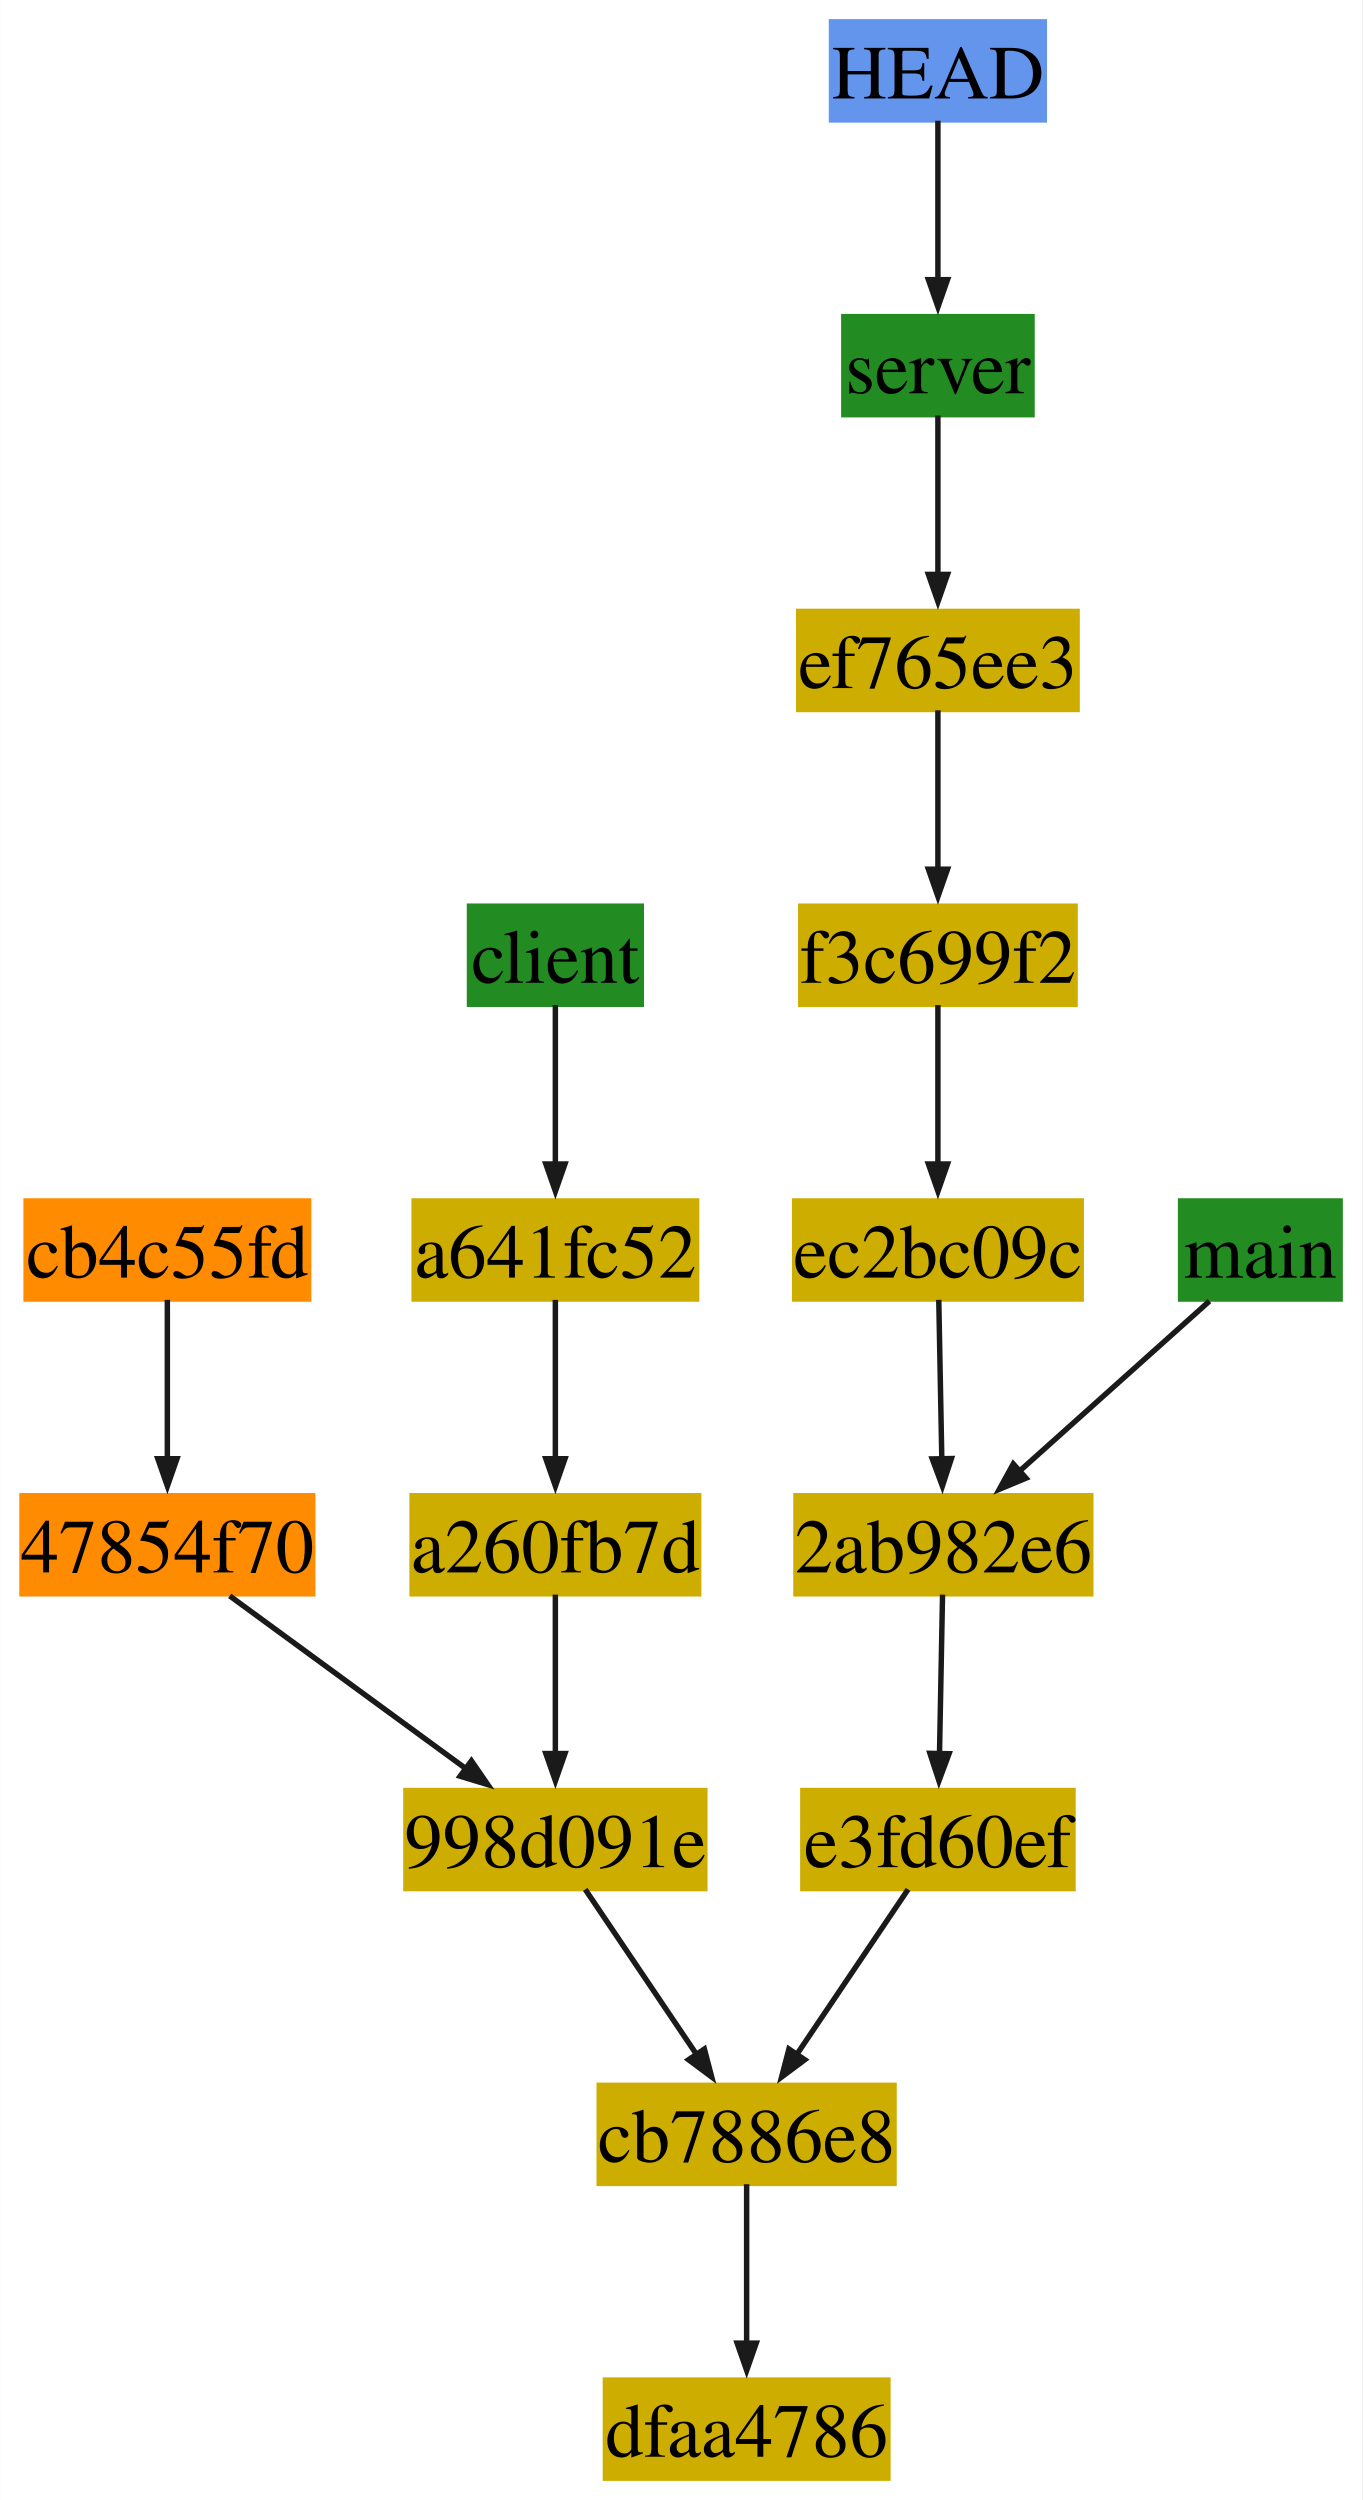
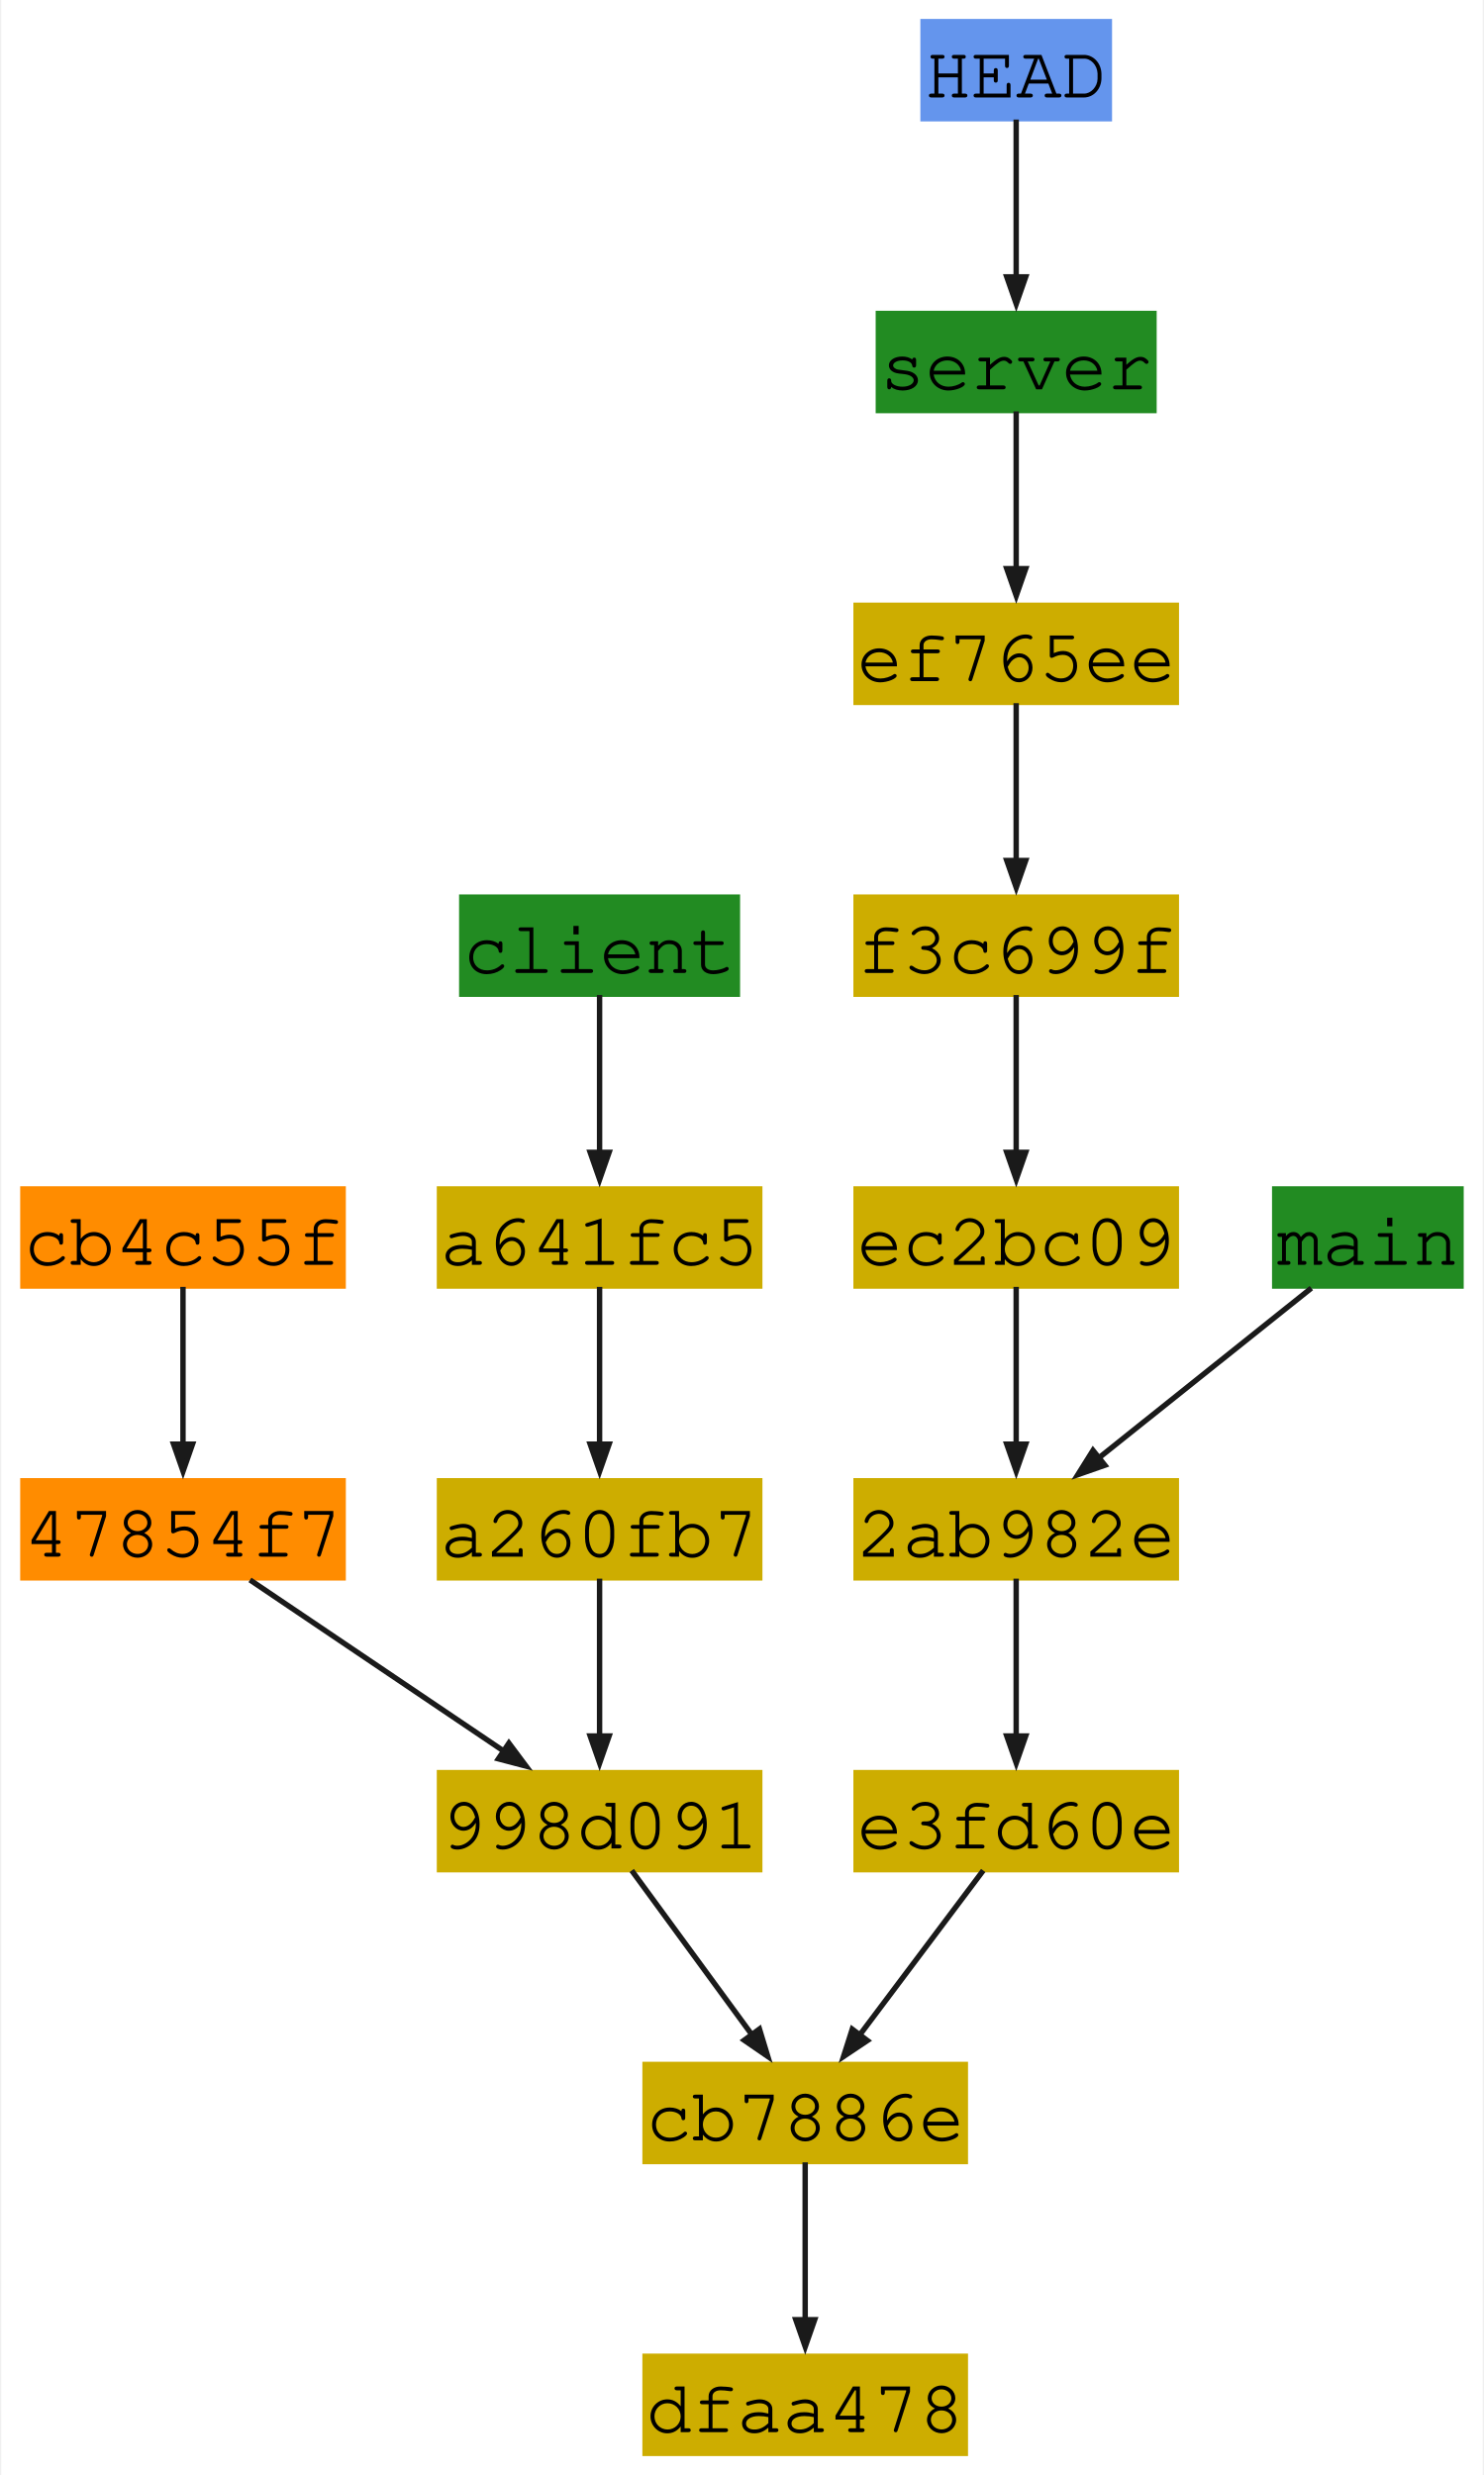
- <svg xmlns="http://www.w3.org/2000/svg" xmlns:xlink="http://www.w3.org/1999/xlink" width="249pt" height="457pt" viewBox="0.00 0.00 249.19 457.46">
+ <svg xmlns="http://www.w3.org/2000/svg" xmlns:xlink="http://www.w3.org/1999/xlink" width="274pt" height="457pt" viewBox="0.00 0.00 273.81 457.46">
  <g id="graph0" class="graph" transform="scale(1 1) rotate(0) translate(4 453.46)">
-     <polygon fill="white" stroke="none" points="-4,4 -4,-453.46 245.19,-453.46 245.19,4 -4,4" />
+     <polygon fill="white" stroke="none" points="-4,4 -4,-453.46 269.81,-453.46 269.81,4 -4,4" />
    <g id="node1" class="node">
      <g id="a_node1">
        <a xlink:title="author: First Last &lt;first.last@mail.com&gt;&#10;Wed Jan 01 09:00:00 2025 +0100&#10;committer: Nom Prenom &lt;nom.prenom@mail.com&gt;&#10;Wed Jan 01 09:00:00 2025 +0100&#10;&#10;C6">
-           <polygon fill="#cdad00" stroke="#cdad00" points="195.56,-179.76 141.62,-179.76 141.62,-161.82 195.56,-161.82 195.56,-179.76" />
-           <text text-anchor="middle" x="168.59" y="-165.74" font-family="Times,serif" font-size="14.00">2ab982e6</text>
+           <polygon fill="#cdad00" stroke="#cdad00" points="213.19,-179.76 154,-179.76 154,-161.82 213.19,-161.82 213.19,-179.76" />
+           <text text-anchor="middle" x="183.59" y="-165.74" font-family="Courier,monospace" font-size="14.00">2ab982e</text>
        </a>
      </g>
    </g>
    <g id="node11" class="node">
      <g id="a_node11">
        <a xlink:title="author: First Last &lt;first.last@mail.com&gt;&#10;Wed Jan 01 09:00:00 2025 +0100&#10;committer: Nom Prenom &lt;nom.prenom@mail.com&gt;&#10;Wed Jan 01 09:00:00 2025 +0100&#10;&#10;C5">
-           <polygon fill="#cdad00" stroke="#cdad00" points="192.31,-125.82 142.88,-125.82 142.88,-107.88 192.31,-107.88 192.31,-125.82" />
-           <text text-anchor="middle" x="167.59" y="-111.8" font-family="Times,serif" font-size="14.00">e3fd60ef</text>
+           <polygon fill="#cdad00" stroke="#cdad00" points="213.19,-125.82 154,-125.82 154,-107.88 213.19,-107.88 213.19,-125.82" />
+           <text text-anchor="middle" x="183.59" y="-111.8" font-family="Courier,monospace" font-size="14.00">e3fd60e</text>
        </a>
      </g>
    </g>
    <g id="edge1" class="edge">
-       <path fill="none" stroke="#1a1a1a" d="M168.44,-161.67C168.29,-153.87 168.06,-141.89 167.88,-132.43" />
-       <polygon fill="#1a1a1a" stroke="#1a1a1a" points="169.63,-132.56 167.78,-127.59 166.13,-132.63 169.63,-132.56" />
+       <path fill="none" stroke="#1a1a1a" d="M183.59,-161.67C183.59,-153.87 183.59,-141.89 183.59,-132.43" />
+       <polygon fill="#1a1a1a" stroke="#1a1a1a" points="185.35,-132.59 183.6,-127.59 181.85,-132.59 185.35,-132.59" />
    </g>
    <g id="node2" class="node">
      <g id="a_node2">
        <a xlink:title="author: First Last &lt;first.last@mail.com&gt;&#10;Wed Jan 01 09:00:00 2025 +0100&#10;committer: Nom Prenom &lt;nom.prenom@mail.com&gt;&#10;Wed Jan 01 09:00:00 2025 +0100&#10;&#10;C4">
-           <polygon fill="darkorange" stroke="darkorange" points="53.19,-179.76 0,-179.76 0,-161.82 53.19,-161.82 53.19,-179.76" />
-           <text text-anchor="middle" x="26.59" y="-165.74" font-family="Times,serif" font-size="14.00">47854f70</text>
+           <polygon fill="darkorange" stroke="darkorange" points="59.19,-179.76 0,-179.76 0,-161.82 59.19,-161.82 59.19,-179.76" />
+           <text text-anchor="middle" x="29.59" y="-165.74" font-family="Courier,monospace" font-size="14.00">47854f7</text>
        </a>
      </g>
    </g>
    <g id="node3" class="node">
      <g id="a_node3">
        <a xlink:title="author: First Last &lt;first.last@mail.com&gt;&#10;Wed Jan 01 09:00:00 2025 +0100&#10;committer: Nom Prenom &lt;nom.prenom@mail.com&gt;&#10;Wed Jan 01 09:00:00 2025 +0100&#10;&#10;C3">
-           <polygon fill="#cdad00" stroke="#cdad00" points="124.94,-125.82 70.25,-125.82 70.25,-107.88 124.94,-107.88 124.94,-125.82" />
-           <text text-anchor="middle" x="97.59" y="-111.8" font-family="Times,serif" font-size="14.00">998d091e</text>
+           <polygon fill="#cdad00" stroke="#cdad00" points="136.19,-125.82 77,-125.82 77,-107.88 136.19,-107.88 136.19,-125.82" />
+           <text text-anchor="middle" x="106.59" y="-111.8" font-family="Courier,monospace" font-size="14.00">998d091</text>
        </a>
      </g>
    </g>
    <g id="edge2" class="edge">
-       <path fill="none" stroke="#1a1a1a" d="M38,-161.44C49.77,-152.84 68.22,-139.34 81.47,-129.64" />
-       <polygon fill="#1a1a1a" stroke="#1a1a1a" points="82.23,-131.26 85.23,-126.9 80.16,-128.44 82.23,-131.26" />
+       <path fill="none" stroke="#1a1a1a" d="M41.97,-161.44C54.65,-152.89 74.5,-139.5 88.86,-129.81" />
+       <polygon fill="#1a1a1a" stroke="#1a1a1a" points="89.83,-131.27 93,-127.02 87.88,-128.37 89.83,-131.27" />
    </g>
    <g id="node8" class="node">
      <g id="a_node8">
        <a xlink:title="author: First Last &lt;first.last@mail.com&gt;&#10;Wed Jan 01 09:00:00 2025 +0100&#10;committer: Nom Prenom &lt;nom.prenom@mail.com&gt;&#10;Wed Jan 01 09:00:00 2025 +0100&#10;&#10;C2">
-           <polygon fill="#cdad00" stroke="#cdad00" points="159.56,-71.88 105.62,-71.88 105.62,-53.94 159.56,-53.94 159.56,-71.88" />
-           <text text-anchor="middle" x="132.59" y="-57.86" font-family="Times,serif" font-size="14.00">cb7886e8</text>
+           <polygon fill="#cdad00" stroke="#cdad00" points="174.19,-71.88 115,-71.88 115,-53.94 174.19,-53.94 174.19,-71.88" />
+           <text text-anchor="middle" x="144.59" y="-57.86" font-family="Courier,monospace" font-size="14.00">cb7886e</text>
        </a>
      </g>
    </g>
    <g id="edge3" class="edge">
-       <path fill="none" stroke="#1a1a1a" d="M103.06,-107.73C108.53,-99.63 117.03,-87.01 123.51,-77.4" />
-       <polygon fill="#1a1a1a" stroke="#1a1a1a" points="124.86,-78.52 126.2,-73.4 121.96,-76.56 124.86,-78.52" />
+       <path fill="none" stroke="#1a1a1a" d="M112.53,-107.73C118.52,-99.55 127.86,-86.78 134.92,-77.13" />
+       <polygon fill="#1a1a1a" stroke="#1a1a1a" points="136.14,-78.43 137.68,-73.36 133.32,-76.36 136.14,-78.43" />
    </g>
    <g id="node4" class="node">
      <g id="a_node4">
        <a xlink:title="server">
-           <polygon fill="cornflowerblue" stroke="cornflowerblue" points="187.06,-449.46 148.12,-449.46 148.12,-431.52 187.06,-431.52 187.06,-449.46" />
-           <text text-anchor="middle" x="167.59" y="-435.44" font-family="Times,serif" font-size="14.00">HEAD</text>
+           <polygon fill="cornflowerblue" stroke="cornflowerblue" points="200.81,-449.46 166.38,-449.46 166.38,-431.52 200.81,-431.52 200.81,-449.46" />
+           <text text-anchor="middle" x="183.59" y="-435.44" font-family="Courier,monospace" font-size="14.00">HEAD</text>
        </a>
      </g>
    </g>
    <g id="node16" class="node">
      <g id="a_node16">
        <a xlink:title="-&gt; None">
-           <polygon fill="forestgreen" stroke="forestgreen" points="184.81,-395.52 150.38,-395.52 150.38,-377.58 184.81,-377.58 184.81,-395.52" />
-           <text text-anchor="middle" x="167.59" y="-381.5" font-family="Times,serif" font-size="14.00">server</text>
+           <polygon fill="forestgreen" stroke="forestgreen" points="209.06,-395.52 158.12,-395.52 158.12,-377.58 209.06,-377.58 209.06,-395.52" />
+           <text text-anchor="middle" x="183.59" y="-381.5" font-family="Courier,monospace" font-size="14.00">server</text>
        </a>
      </g>
    </g>
    <g id="edge4" class="edge">
-       <path fill="none" stroke="#1a1a1a" d="M167.59,-431.37C167.59,-423.57 167.59,-411.59 167.59,-402.13" />
-       <polygon fill="#1a1a1a" stroke="#1a1a1a" points="169.35,-402.29 167.6,-397.29 165.85,-402.29 169.35,-402.29" />
+       <path fill="none" stroke="#1a1a1a" d="M183.59,-431.37C183.59,-423.57 183.59,-411.59 183.59,-402.13" />
+       <polygon fill="#1a1a1a" stroke="#1a1a1a" points="185.35,-402.29 183.6,-397.29 181.85,-402.29 185.35,-402.29" />
    </g>
    <g id="node5" class="node">
      <g id="a_node5">
        <a xlink:title="author: First Last &lt;first.last@mail.com&gt;&#10;Wed Jan 01 09:00:00 2025 +0100&#10;committer: Nom Prenom &lt;nom.prenom@mail.com&gt;&#10;Wed Jan 01 09:00:00 2025 +0100&#10;&#10;C8">
-           <polygon fill="#cdad00" stroke="#cdad00" points="123.81,-179.76 71.38,-179.76 71.38,-161.82 123.81,-161.82 123.81,-179.76" />
-           <text text-anchor="middle" x="97.59" y="-165.74" font-family="Times,serif" font-size="14.00">a260fb7d</text>
+           <polygon fill="#cdad00" stroke="#cdad00" points="136.19,-179.76 77,-179.76 77,-161.82 136.19,-161.82 136.19,-179.76" />
+           <text text-anchor="middle" x="106.59" y="-165.74" font-family="Courier,monospace" font-size="14.00">a260fb7</text>
        </a>
      </g>
    </g>
    <g id="edge5" class="edge">
-       <path fill="none" stroke="#1a1a1a" d="M97.59,-161.67C97.59,-153.87 97.59,-141.89 97.59,-132.43" />
-       <polygon fill="#1a1a1a" stroke="#1a1a1a" points="99.35,-132.59 97.6,-127.59 95.85,-132.59 99.35,-132.59" />
+       <path fill="none" stroke="#1a1a1a" d="M106.59,-161.67C106.59,-153.87 106.59,-141.89 106.59,-132.43" />
+       <polygon fill="#1a1a1a" stroke="#1a1a1a" points="108.35,-132.59 106.6,-127.59 104.85,-132.59 108.35,-132.59" />
    </g>
    <g id="node6" class="node">
      <g id="a_node6">
        <a xlink:title="author: First Last &lt;first.last@mail.com&gt;&#10;Wed Jan 01 09:00:00 2025 +0100&#10;committer: Nom Prenom &lt;nom.prenom@mail.com&gt;&#10;Wed Jan 01 09:00:00 2025 +0100&#10;&#10;C9">
-           <polygon fill="#cdad00" stroke="#cdad00" points="123.44,-233.7 71.75,-233.7 71.75,-215.76 123.44,-215.76 123.44,-233.7" />
-           <text text-anchor="middle" x="97.59" y="-219.68" font-family="Times,serif" font-size="14.00">a641fc52</text>
+           <polygon fill="#cdad00" stroke="#cdad00" points="136.19,-233.7 77,-233.7 77,-215.76 136.19,-215.76 136.19,-233.7" />
+           <text text-anchor="middle" x="106.59" y="-219.68" font-family="Courier,monospace" font-size="14.00">a641fc5</text>
        </a>
      </g>
    </g>
    <g id="edge6" class="edge">
-       <path fill="none" stroke="#1a1a1a" d="M97.59,-215.61C97.59,-207.81 97.59,-195.83 97.59,-186.37" />
-       <polygon fill="#1a1a1a" stroke="#1a1a1a" points="99.35,-186.53 97.6,-181.53 95.85,-186.53 99.35,-186.53" />
+       <path fill="none" stroke="#1a1a1a" d="M106.59,-215.61C106.59,-207.81 106.59,-195.83 106.59,-186.37" />
+       <polygon fill="#1a1a1a" stroke="#1a1a1a" points="108.35,-186.53 106.6,-181.53 104.85,-186.53 108.35,-186.53" />
    </g>
    <g id="node7" class="node">
      <g id="a_node7">
        <a xlink:title="author: First Last &lt;first.last@mail.com&gt;&#10;Wed Jan 01 09:00:00 2025 +0100&#10;committer: Nom Prenom &lt;nom.prenom@mail.com&gt;&#10;Wed Jan 01 09:00:00 2025 +0100&#10;&#10;C10">
-           <polygon fill="darkorange" stroke="darkorange" points="52.44,-233.7 0.75,-233.7 0.75,-215.76 52.44,-215.76 52.44,-233.7" />
-           <text text-anchor="middle" x="26.59" y="-219.68" font-family="Times,serif" font-size="14.00">cb4c55fd</text>
+           <polygon fill="darkorange" stroke="darkorange" points="59.19,-233.7 0,-233.7 0,-215.76 59.19,-215.76 59.19,-233.7" />
+           <text text-anchor="middle" x="29.59" y="-219.68" font-family="Courier,monospace" font-size="14.00">cb4c55f</text>
        </a>
      </g>
    </g>
    <g id="edge7" class="edge">
-       <path fill="none" stroke="#1a1a1a" d="M26.59,-215.61C26.59,-207.81 26.59,-195.83 26.59,-186.37" />
-       <polygon fill="#1a1a1a" stroke="#1a1a1a" points="28.35,-186.53 26.6,-181.53 24.85,-186.53 28.35,-186.53" />
+       <path fill="none" stroke="#1a1a1a" d="M29.59,-215.61C29.59,-207.81 29.59,-195.83 29.59,-186.37" />
+       <polygon fill="#1a1a1a" stroke="#1a1a1a" points="31.35,-186.53 29.6,-181.53 27.85,-186.53 31.35,-186.53" />
    </g>
    <g id="node10" class="node">
      <g id="a_node10">
        <a xlink:title="author: First Last &lt;first.last@mail.com&gt;&#10;Wed Jan 01 09:00:00 2025 +0100&#10;committer: Nom Prenom &lt;nom.prenom@mail.com&gt;&#10;Wed Jan 01 09:00:00 2025 +0100&#10;&#10;C1">
-           <polygon fill="#cdad00" stroke="#cdad00" points="158.44,-17.94 106.75,-17.94 106.75,0 158.44,0 158.44,-17.94" />
-           <text text-anchor="middle" x="132.59" y="-3.92" font-family="Times,serif" font-size="14.00">dfaa4786</text>
+           <polygon fill="#cdad00" stroke="#cdad00" points="174.19,-17.94 115,-17.94 115,0 174.19,0 174.19,-17.94" />
+           <text text-anchor="middle" x="144.59" y="-3.92" font-family="Courier,monospace" font-size="14.00">dfaa478</text>
        </a>
      </g>
    </g>
    <g id="edge8" class="edge">
-       <path fill="none" stroke="#1a1a1a" d="M132.59,-53.79C132.59,-45.99 132.59,-34.01 132.59,-24.55" />
-       <polygon fill="#1a1a1a" stroke="#1a1a1a" points="134.35,-24.71 132.6,-19.71 130.85,-24.71 134.35,-24.71" />
+       <path fill="none" stroke="#1a1a1a" d="M144.59,-53.79C144.59,-45.99 144.59,-34.01 144.59,-24.55" />
+       <polygon fill="#1a1a1a" stroke="#1a1a1a" points="146.35,-24.71 144.6,-19.71 142.85,-24.71 146.35,-24.71" />
    </g>
    <g id="node9" class="node">
      <g id="a_node9">
        <a xlink:title="-&gt; None">
-           <polygon fill="forestgreen" stroke="forestgreen" points="113.31,-287.64 81.88,-287.64 81.88,-269.7 113.31,-269.7 113.31,-287.64" />
-           <text text-anchor="middle" x="97.59" y="-273.62" font-family="Times,serif" font-size="14.00">client</text>
+           <polygon fill="forestgreen" stroke="forestgreen" points="132.06,-287.64 81.12,-287.64 81.12,-269.7 132.06,-269.7 132.06,-287.64" />
+           <text text-anchor="middle" x="106.59" y="-273.62" font-family="Courier,monospace" font-size="14.00">client</text>
        </a>
      </g>
    </g>
    <g id="edge13" class="edge">
-       <path fill="none" stroke="#1a1a1a" d="M97.59,-269.55C97.59,-261.75 97.59,-249.77 97.59,-240.31" />
-       <polygon fill="#1a1a1a" stroke="#1a1a1a" points="99.35,-240.47 97.6,-235.47 95.85,-240.47 99.35,-240.47" />
+       <path fill="none" stroke="#1a1a1a" d="M106.59,-269.55C106.59,-261.75 106.59,-249.77 106.59,-240.31" />
+       <polygon fill="#1a1a1a" stroke="#1a1a1a" points="108.35,-240.47 106.6,-235.47 104.85,-240.47 108.35,-240.47" />
    </g>
    <g id="edge9" class="edge">
-       <path fill="none" stroke="#1a1a1a" d="M162.13,-107.73C156.66,-99.63 148.16,-87.01 141.68,-77.4" />
-       <polygon fill="#1a1a1a" stroke="#1a1a1a" points="143.23,-76.56 138.99,-73.4 140.33,-78.52 143.23,-76.56" />
+       <path fill="none" stroke="#1a1a1a" d="M177.5,-107.73C171.36,-99.55 161.77,-86.78 154.52,-77.13" />
+       <polygon fill="#1a1a1a" stroke="#1a1a1a" points="156.09,-76.3 151.68,-73.35 153.29,-78.4 156.09,-76.3" />
    </g>
    <g id="node12" class="node">
      <g id="a_node12">
        <a xlink:title="author: First Last &lt;first.last@mail.com&gt;&#10;Wed Jan 01 09:00:00 2025 +0100&#10;committer: Nom Prenom &lt;nom.prenom@mail.com&gt;&#10;Wed Jan 01 09:00:00 2025 +0100&#10;&#10;C3">
-           <polygon fill="#cdad00" stroke="#cdad00" points="193.81,-233.7 141.38,-233.7 141.38,-215.76 193.81,-215.76 193.81,-233.7" />
-           <text text-anchor="middle" x="167.59" y="-219.68" font-family="Times,serif" font-size="14.00">ec2bc09c</text>
+           <polygon fill="#cdad00" stroke="#cdad00" points="213.19,-233.7 154,-233.7 154,-215.76 213.19,-215.76 213.19,-233.7" />
+           <text text-anchor="middle" x="183.59" y="-219.68" font-family="Courier,monospace" font-size="14.00">ec2bc09</text>
        </a>
      </g>
    </g>
    <g id="edge10" class="edge">
-       <path fill="none" stroke="#1a1a1a" d="M167.75,-215.61C167.9,-207.81 168.13,-195.83 168.31,-186.37" />
-       <polygon fill="#1a1a1a" stroke="#1a1a1a" points="170.06,-186.57 168.41,-181.53 166.56,-186.5 170.06,-186.57" />
+       <path fill="none" stroke="#1a1a1a" d="M183.59,-215.61C183.59,-207.81 183.59,-195.83 183.59,-186.37" />
+       <polygon fill="#1a1a1a" stroke="#1a1a1a" points="185.35,-186.53 183.6,-181.53 181.85,-186.53 185.35,-186.53" />
    </g>
    <g id="node13" class="node">
      <g id="a_node13">
        <a xlink:title="author: First Last &lt;first.last@mail.com&gt;&#10;Wed Jan 01 09:00:00 2025 +0100&#10;committer: Nom Prenom &lt;nom.prenom@mail.com&gt;&#10;Wed Jan 01 09:00:00 2025 +0100&#10;&#10;C10">
-           <polygon fill="#cdad00" stroke="#cdad00" points="193.06,-341.58 142.12,-341.58 142.12,-323.64 193.06,-323.64 193.06,-341.58" />
-           <text text-anchor="middle" x="167.59" y="-327.56" font-family="Times,serif" font-size="14.00">ef765ee3</text>
+           <polygon fill="#cdad00" stroke="#cdad00" points="213.19,-341.58 154,-341.58 154,-323.64 213.19,-323.64 213.19,-341.58" />
+           <text text-anchor="middle" x="183.59" y="-327.56" font-family="Courier,monospace" font-size="14.00">ef765ee</text>
        </a>
      </g>
    </g>
    <g id="node14" class="node">
      <g id="a_node14">
        <a xlink:title="author: First Last &lt;first.last@mail.com&gt;&#10;Wed Jan 01 09:00:00 2025 +0100&#10;committer: Nom Prenom &lt;nom.prenom@mail.com&gt;&#10;Wed Jan 01 09:00:00 2025 +0100&#10;&#10;C4">
-           <polygon fill="#cdad00" stroke="#cdad00" points="192.69,-287.64 142.5,-287.64 142.5,-269.7 192.69,-269.7 192.69,-287.64" />
-           <text text-anchor="middle" x="167.59" y="-273.62" font-family="Times,serif" font-size="14.00">f3c699f2</text>
+           <polygon fill="#cdad00" stroke="#cdad00" points="213.19,-287.64 154,-287.64 154,-269.7 213.19,-269.7 213.19,-287.64" />
+           <text text-anchor="middle" x="183.59" y="-273.62" font-family="Courier,monospace" font-size="14.00">f3c699f</text>
        </a>
      </g>
    </g>
    <g id="edge11" class="edge">
-       <path fill="none" stroke="#1a1a1a" d="M167.59,-323.49C167.59,-315.69 167.59,-303.71 167.59,-294.25" />
-       <polygon fill="#1a1a1a" stroke="#1a1a1a" points="169.35,-294.41 167.6,-289.41 165.85,-294.41 169.35,-294.41" />
+       <path fill="none" stroke="#1a1a1a" d="M183.59,-323.49C183.59,-315.69 183.59,-303.71 183.59,-294.25" />
+       <polygon fill="#1a1a1a" stroke="#1a1a1a" points="185.35,-294.41 183.6,-289.41 181.85,-294.41 185.35,-294.41" />
    </g>
    <g id="edge12" class="edge">
-       <path fill="none" stroke="#1a1a1a" d="M167.59,-269.55C167.59,-261.75 167.59,-249.77 167.59,-240.31" />
-       <polygon fill="#1a1a1a" stroke="#1a1a1a" points="169.35,-240.47 167.6,-235.47 165.85,-240.47 169.35,-240.47" />
+       <path fill="none" stroke="#1a1a1a" d="M183.59,-269.55C183.59,-261.75 183.59,-249.77 183.59,-240.31" />
+       <polygon fill="#1a1a1a" stroke="#1a1a1a" points="185.35,-240.47 183.6,-235.47 181.85,-240.47 185.35,-240.47" />
    </g>
    <g id="node15" class="node">
      <g id="a_node15">
        <a xlink:title="-&gt; None">
-           <polygon fill="forestgreen" stroke="forestgreen" points="241.19,-233.7 212,-233.7 212,-215.76 241.19,-215.76 241.19,-233.7" />
-           <text text-anchor="middle" x="226.59" y="-219.68" font-family="Times,serif" font-size="14.00">main</text>
+           <polygon fill="forestgreen" stroke="forestgreen" points="265.81,-233.7 231.38,-233.7 231.38,-215.76 265.81,-215.76 265.81,-233.7" />
+           <text text-anchor="middle" x="248.59" y="-219.68" font-family="Courier,monospace" font-size="14.00">main</text>
        </a>
      </g>
    </g>
    <g id="edge14" class="edge">
-       <path fill="none" stroke="#1a1a1a" d="M217.28,-215.38C207.83,-206.93 193.12,-193.76 182.34,-184.1" />
-       <polygon fill="#1a1a1a" stroke="#1a1a1a" points="183.72,-182.98 178.83,-180.95 181.38,-185.59 183.72,-182.98" />
+       <path fill="none" stroke="#1a1a1a" d="M238.15,-215.38C227.48,-206.85 210.79,-193.52 198.68,-183.84" />
+       <polygon fill="#1a1a1a" stroke="#1a1a1a" points="199.98,-182.64 194.98,-180.89 197.79,-185.38 199.98,-182.64" />
    </g>
    <g id="edge15" class="edge">
-       <path fill="none" stroke="#1a1a1a" d="M167.59,-377.43C167.59,-369.63 167.59,-357.65 167.59,-348.19" />
-       <polygon fill="#1a1a1a" stroke="#1a1a1a" points="169.35,-348.35 167.6,-343.35 165.85,-348.35 169.35,-348.35" />
+       <path fill="none" stroke="#1a1a1a" d="M183.59,-377.43C183.59,-369.63 183.59,-357.65 183.59,-348.19" />
+       <polygon fill="#1a1a1a" stroke="#1a1a1a" points="185.35,-348.35 183.6,-343.35 181.85,-348.35 185.35,-348.35" />
    </g>
  </g>
</svg>
